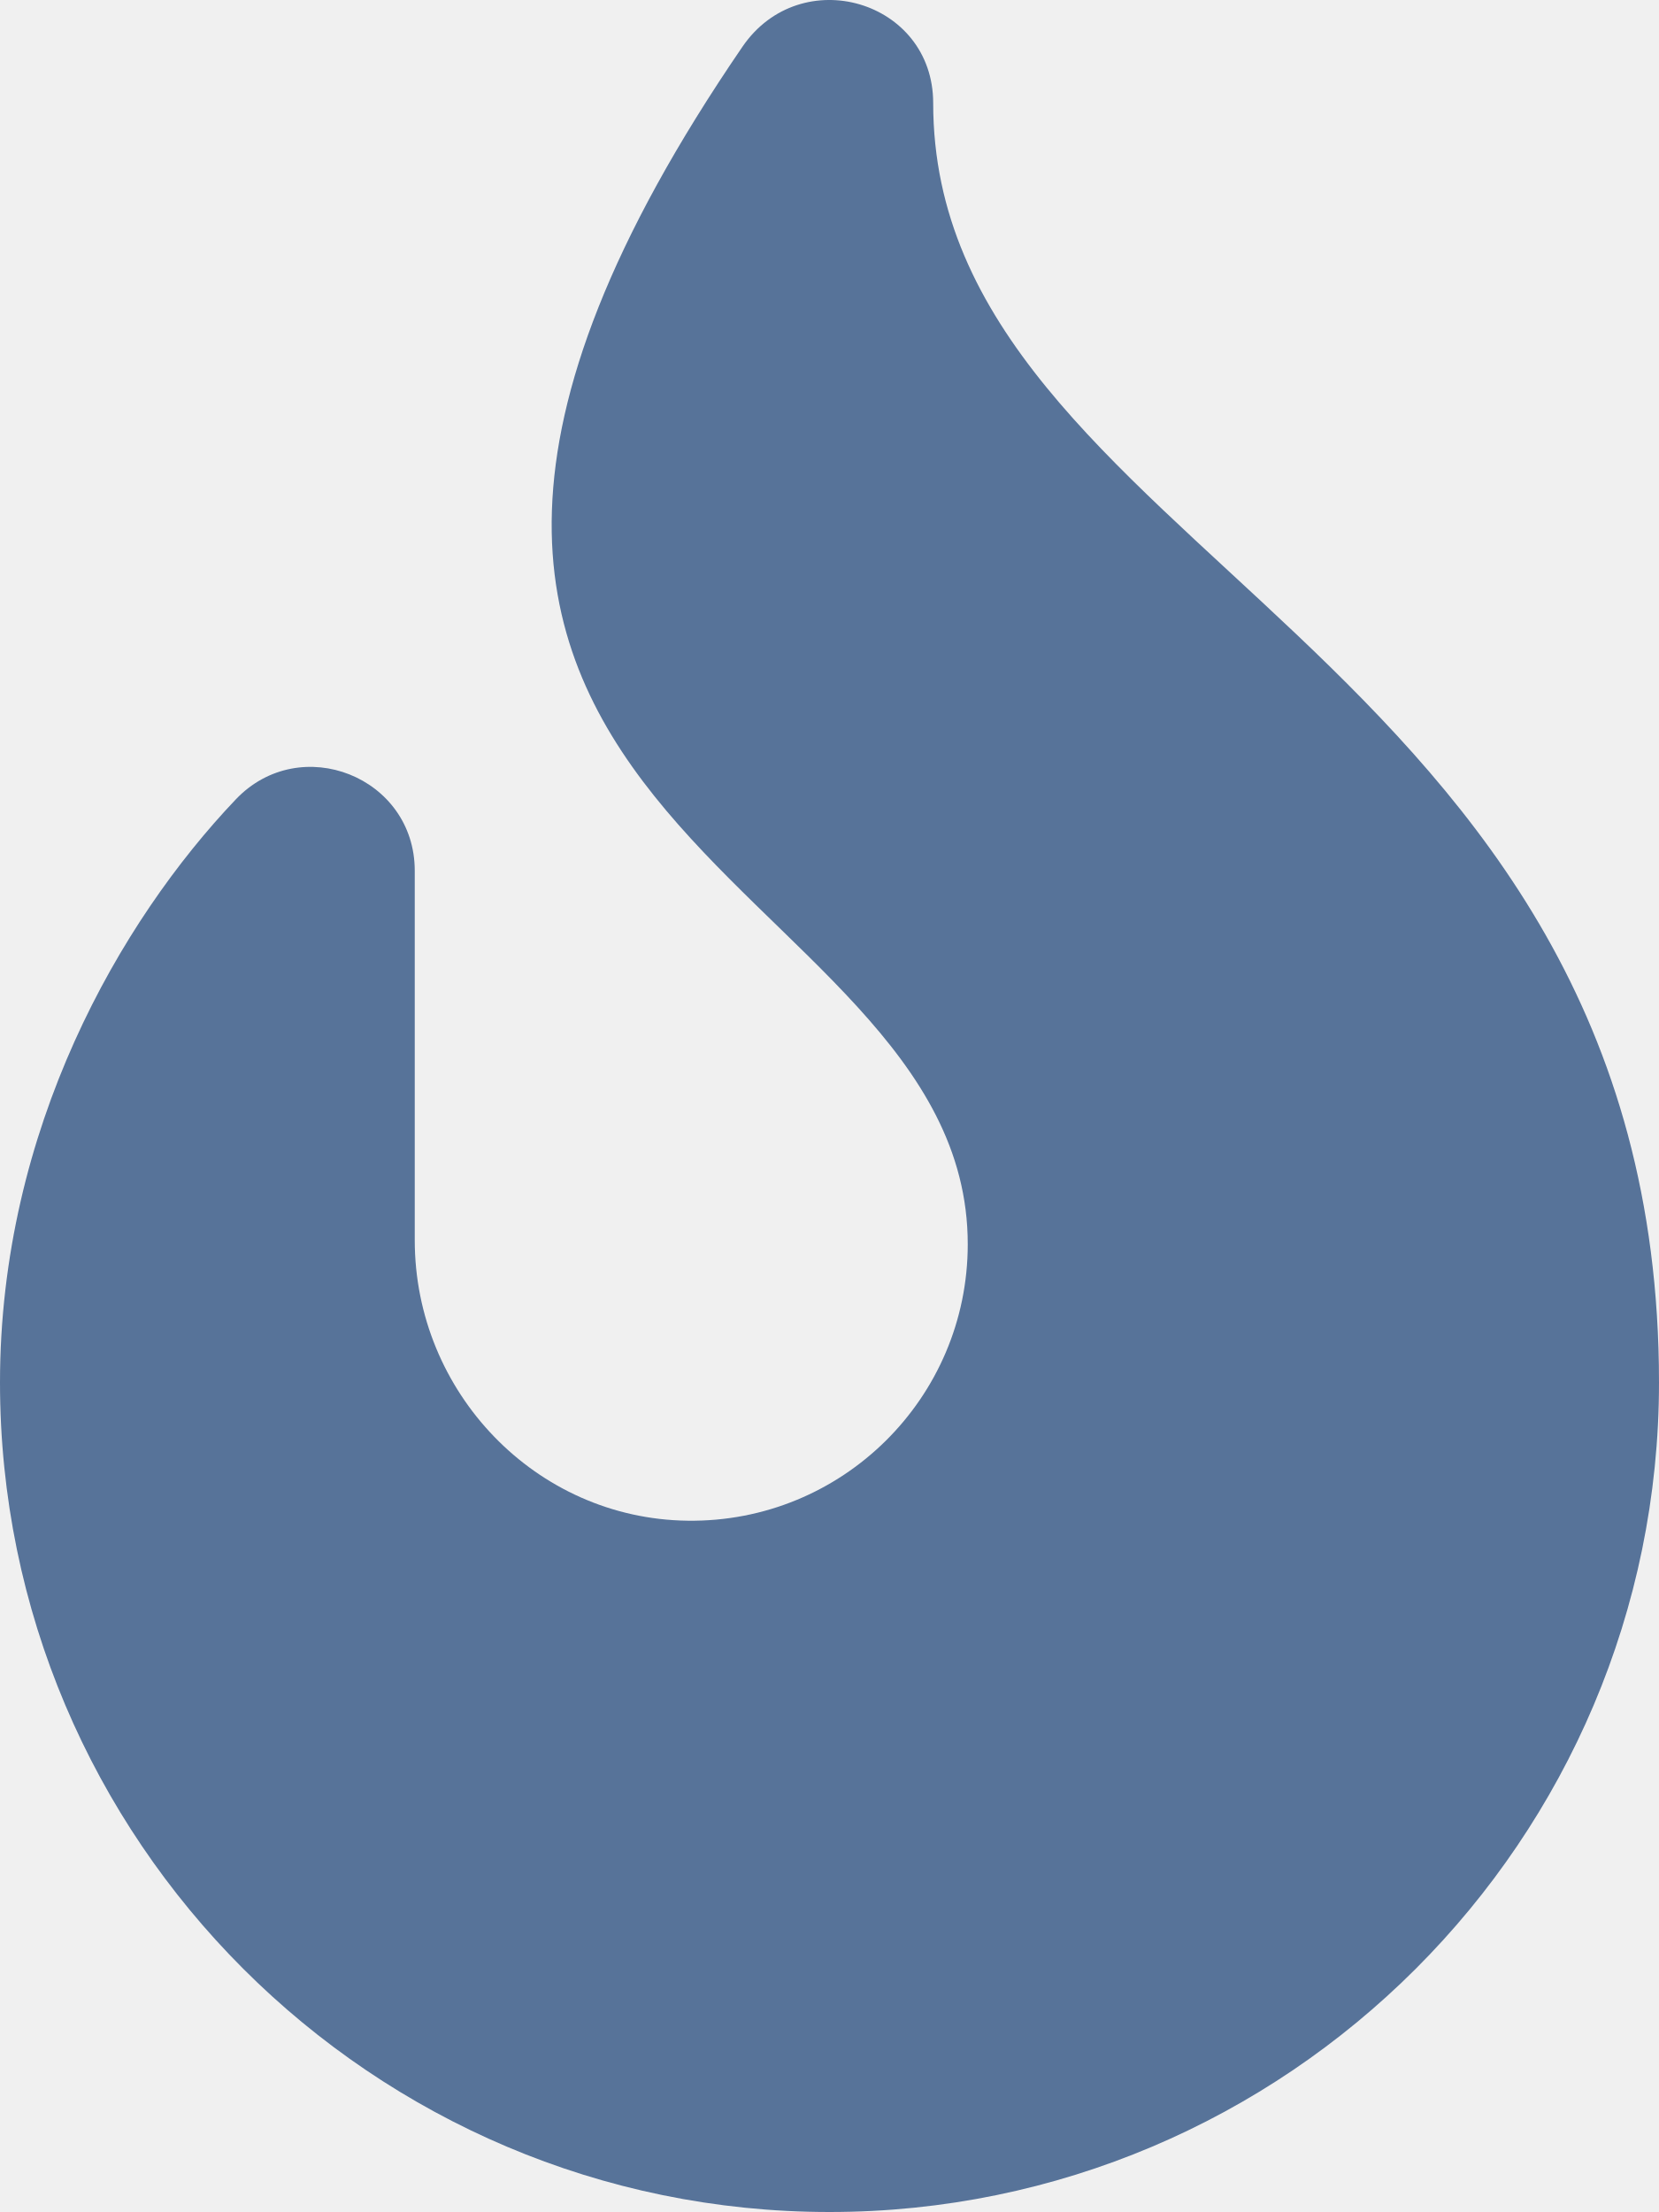
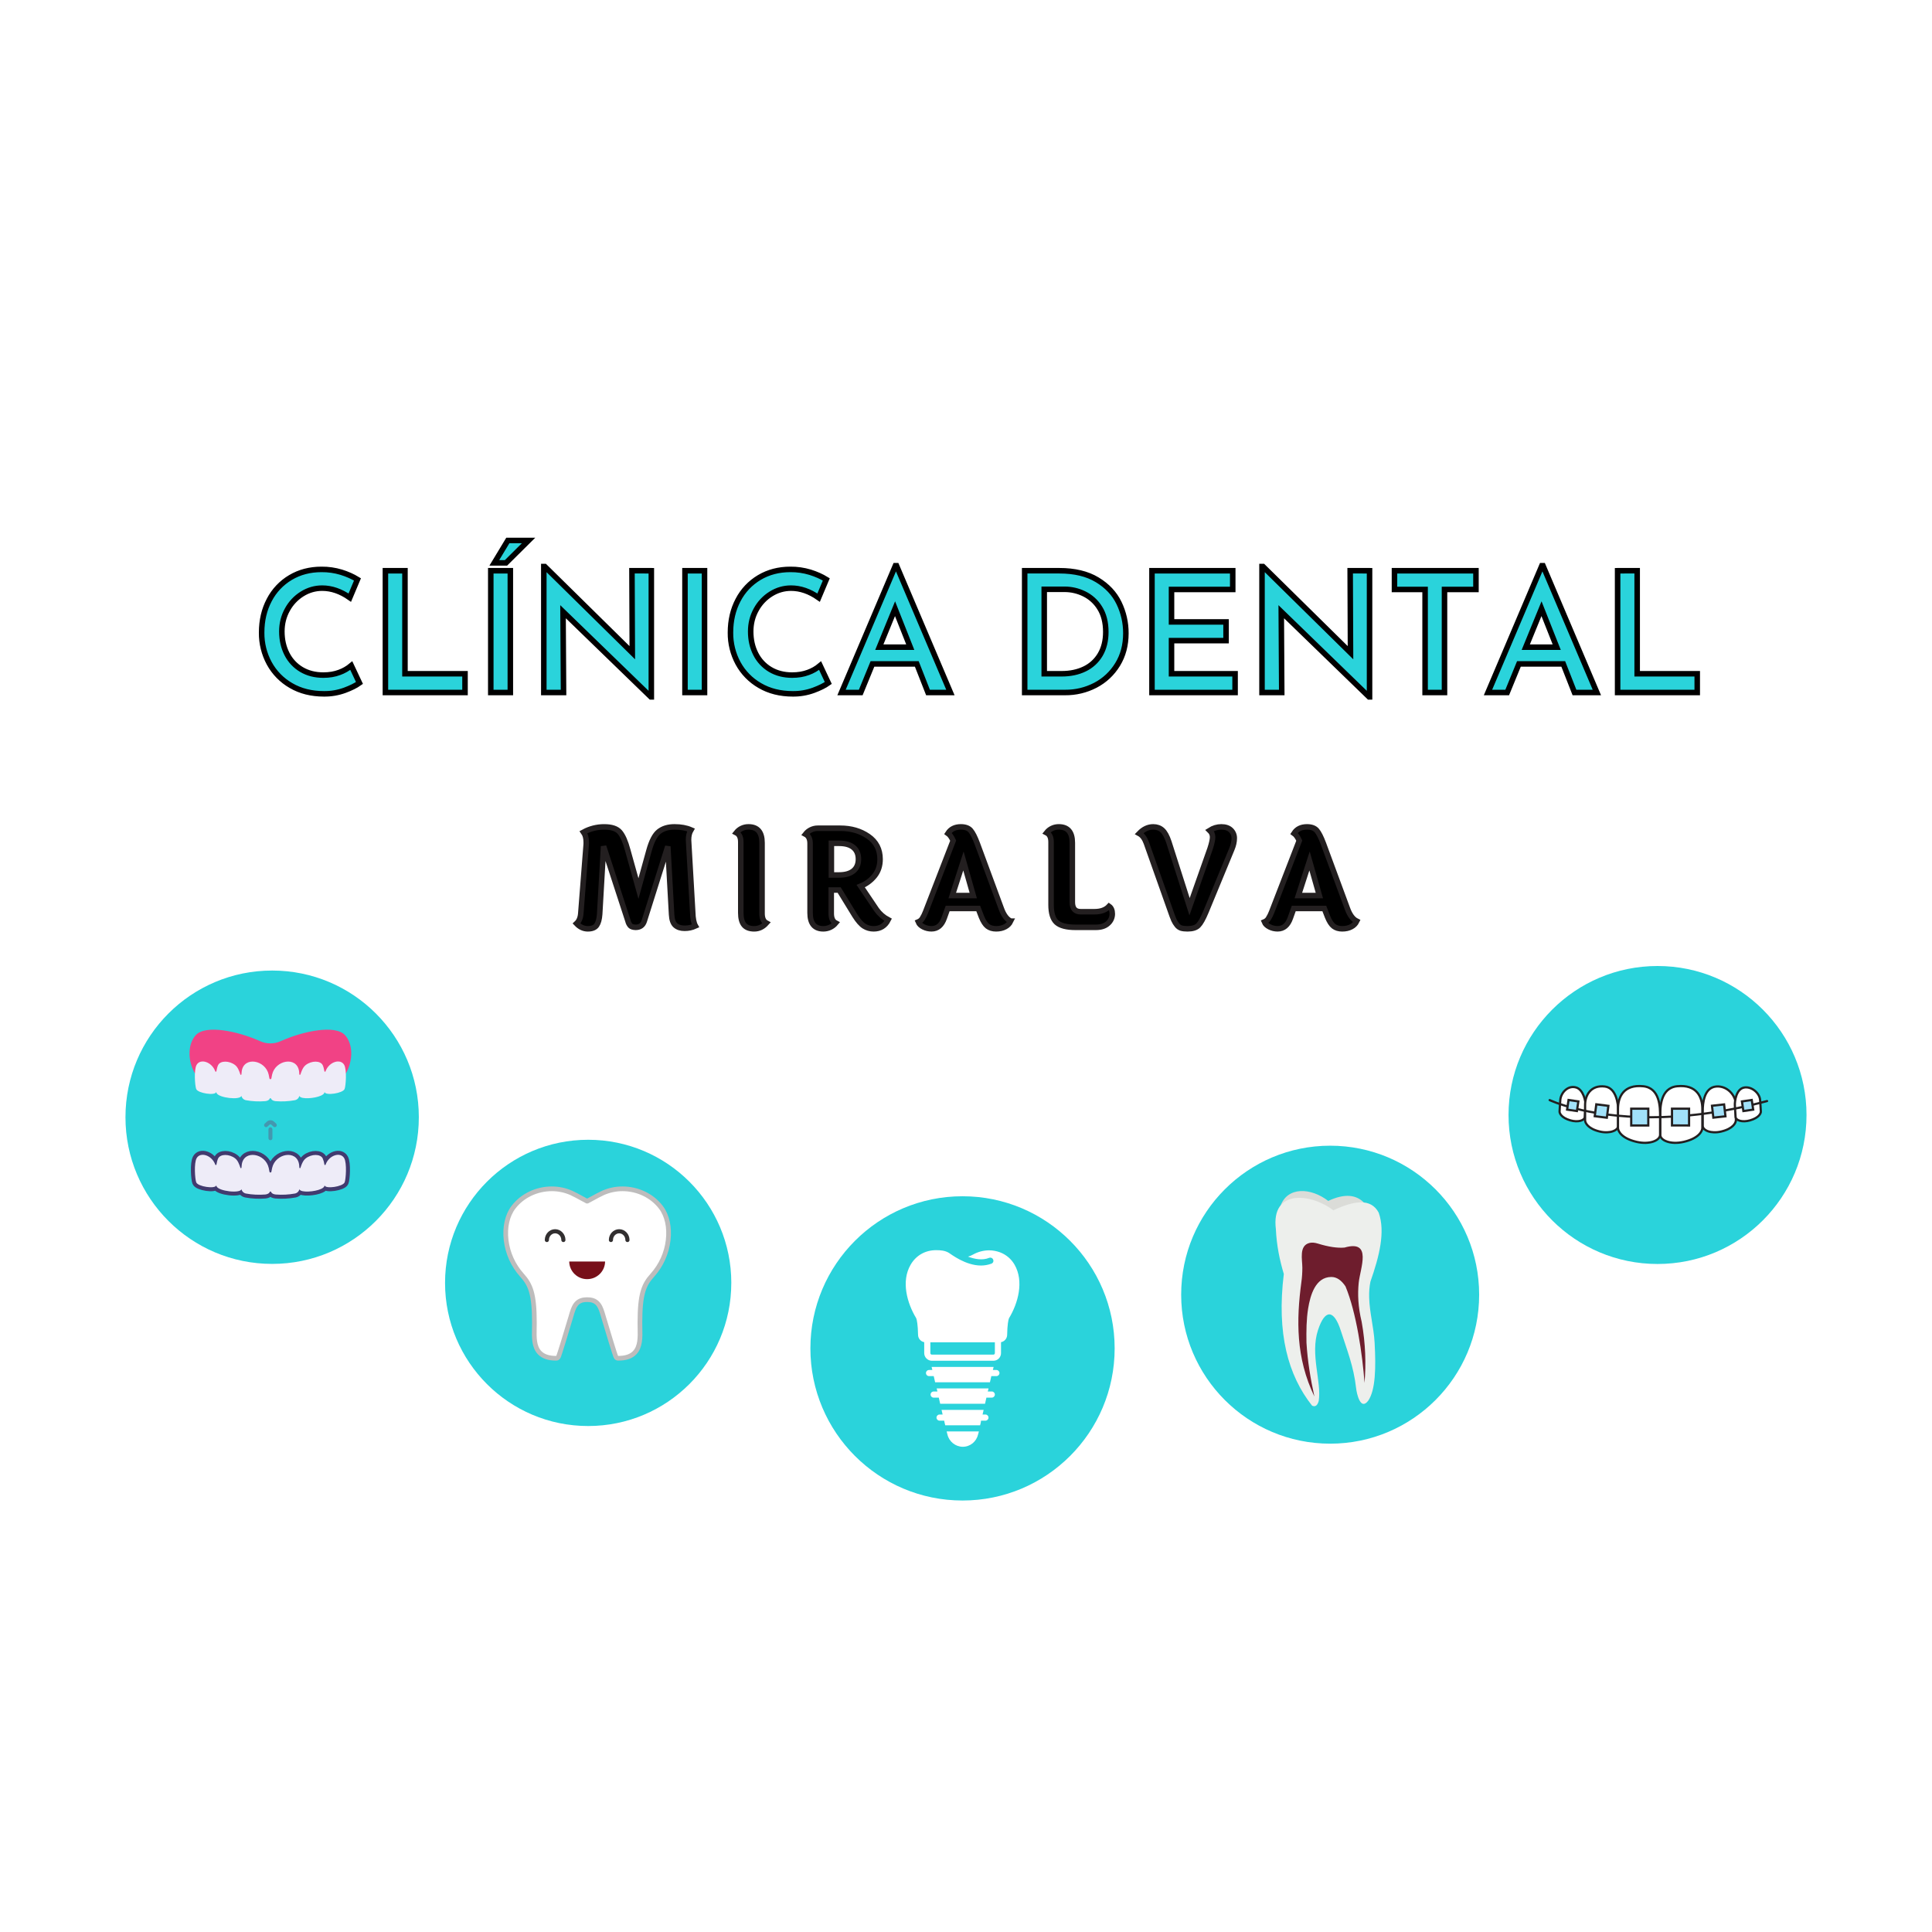
- <svg xmlns="http://www.w3.org/2000/svg" viewBox="0 0 384 512">
-   <path fill="#577399" d="M216 23.86c0-23.8-30.65-32.77-44.15-13.04C48 191.85 224 200 224 288c0 35.63-29.11 64.46-64.85 63.99-35.17-.45-63.15-29.77-63.15-64.94v-85.51c0-21.7-26.47-32.23-41.43-16.5C27.8 213.16 0 261.33 0 320c0 105.87 86.13 192 192 192s192-86.13 192-192c0-170.29-168-193-168-296.14z" />
+ <svg xmlns="http://www.w3.org/2000/svg" width="1400" height="1400" viewBox="0 0 1400 1400">
+   <path fill="#fff" d="M0 0h1400v1400H0Z" />
+   <path id="logo-title" fill="#2ad3db" stroke="#000" stroke-width="4" d="M260.48 494.9c-2.58 1.86-6.15 3.64-10.71 5.33a42.67 42.67 0 0 1-14.97 2.55c-9.14 0-17.12-2-23.94-6a41.37 41.37 0 0 1-15.75-16.1 45.72 45.72 0 0 1-5.52-22.26c0-8.81 1.84-16.69 5.52-23.64a40.72 40.72 0 0 1 15.39-16.3c6.58-3.91 14.08-5.87 22.48-5.87a48 48 0 0 1 14.36 2.06c4.41 1.38 8.3 3.11 11.7 5.2l-5.57 13.22c-6.56-4.6-13.22-6.9-20-6.9-5.18 0-10.01 1.4-14.5 4.19a30.54 30.54 0 0 0-10.72 11.39c-2.67 4.8-4 10.07-4 15.8 0 6.06 1.23 11.5 3.69 16.3a27.35 27.35 0 0 0 10.54 11.29c4.57 2.7 9.85 4.04 15.83 4.04 4.28 0 8.14-.64 11.56-1.93a28.36 28.36 0 0 0 8.68-4.97zm32.97-81.32v74.65h43.52v13.58h-57.69v-88.23zm76.36 0v88.23h-14.17v-88.23zm-3.15-5.7h-8.47l9.81-16.24h15.03zm105.32 5.7v91.39h-.35L408 443.27l.36 58.54h-14.3v-91.26h.72l63.4 62.42-.24-59.4zm38.55 0v88.23h-14.17v-88.23zm89.68 81.33c-2.58 1.85-6.15 3.63-10.71 5.32a42.67 42.67 0 0 1-14.97 2.55c-9.14 0-17.12-2-23.94-6a41.37 41.37 0 0 1-15.75-16.1 45.72 45.72 0 0 1-5.52-22.26c0-8.81 1.84-16.69 5.52-23.64a40.72 40.72 0 0 1 15.39-16.3c6.58-3.91 14.08-5.87 22.48-5.87a48 48 0 0 1 14.36 2.06c4.41 1.38 8.3 3.11 11.7 5.2l-5.57 13.22c-6.56-4.6-13.22-6.9-20-6.9-5.18 0-10.01 1.4-14.5 4.19a30.54 30.54 0 0 0-10.72 11.39c-2.67 4.8-4 10.07-4 15.8 0 6.06 1.23 11.5 3.69 16.3a27.35 27.35 0 0 0 10.54 11.29c4.58 2.7 9.85 4.04 15.83 4.04 4.28 0 8.14-.64 11.57-1.93a28.36 28.36 0 0 0 8.67-4.97zm64.13-13.82h-32.12l-8.49 20.72H609.8l39.03-91.87h.84l39.03 91.87h-16.23zm-4.73-12.12-11.03-27.88-11.4 27.88zm82.91-55.4h25.08c11.07 0 20.22 2.2 27.45 6.56 7.24 4.36 12.52 9.98 15.83 16.84a49.85 49.85 0 0 1 4.97 21.94c0 8.56-2 16.1-6 22.6s-9.36 11.52-16.06 15.04a46.6 46.6 0 0 1-21.94 5.26h-29.33zm26.78 74.66c6.3 0 11.85-1.17 16.66-3.51a26.16 26.16 0 0 0 11.28-10.36c2.7-4.56 4.06-10.04 4.06-16.42 0-6.95-1.48-12.74-4.42-17.4a27.07 27.07 0 0 0-11.28-10.23 32.28 32.28 0 0 0-14.11-3.28h-14.8v61.2zm123.99-74.65v13.58h-44.36v23.51h39.52v13.56h-39.52v24h46.06v13.58h-60.23v-88.23zm99.14 0v91.39h-.36l-63.62-61.7.35 58.54h-14.3v-91.26h.73l63.39 62.42-.24-59.4zm77.1 0v13.58h-22.79v74.65h-14.06v-74.65h-22.19v-13.58zm63.26 67.51h-32.12l-8.49 20.72h-13.93l39.03-91.87h.84l39.03 91.87h-16.23zm-4.73-12.12-11.03-27.88-11.4 27.88zm58.3-55.4v74.66h43.52v13.58h-57.7v-88.23zm0 0" />
+   <path id="logo-subtitle" stroke="#231f20" stroke-width="4" d="M503.92 671a18.56 18.56 0 0 1-7.86 1.67c-2.82 0-5.05-.73-6.69-2.2-1.62-1.47-2.52-4.06-2.71-7.76l-2.74-49.37-17.08 54.16c-.97 2.98-3.05 4.48-6.24 4.48-1.82-.07-3.1-.46-3.8-1.17a7.84 7.84 0 0 1-1.75-3.43l-17.67-54.13-2.83 49.18c-.26 3.63-.99 6.31-2.2 8.05-1.2 1.71-3.34 2.57-6.4 2.57-3.05 0-5.77-1.27-8.17-3.81 1.9-1.75 2.93-4.35 3.12-7.8l3.9-49.84v-1.28c0-3.05-.64-5.49-1.95-7.32a31.04 31.04 0 0 1 15.03-3.8c5.34 0 9.1 1.26 11.27 3.8s4.07 6.84 5.69 12.89l7.81 27.98 7.62-27.5c1.88-6.83 4.26-11.4 7.15-13.7 2.9-2.32 6.68-3.48 11.33-3.48 4.66 0 8.63.73 11.93 2.17-1.15 1.94-1.73 4.34-1.73 7.22 0 .57.03 1.22.1 1.95l2.92 50.51c.13 4.56.78 7.88 1.95 9.96zm48.29-60.28v51.2c0 3.51 1.04 5.82 3.12 6.94-2.48 2.79-5.41 4.19-8.8 4.19-3.37 0-5.84-.95-7.4-2.84-1.55-1.89-2.33-4.8-2.33-8.76v-51.32c0-3.39-1.08-5.63-3.24-6.72a11.1 11.1 0 0 1 8.88-4.22c6.51 0 9.77 3.85 9.77 11.53zm50.24.38v22.94h5.54c4.56 0 8.04-1 10.44-2.98 2.4-1.99 3.62-4.81 3.62-8.48 0-3.68-1.21-6.52-3.62-8.5-2.4-1.99-5.88-2.98-10.44-2.98zm41.15 55.42c-2.2 4.35-5.72 6.53-10.53 6.53a12.8 12.8 0 0 1-6.93-1.96c-2.08-1.3-4.32-3.86-6.74-7.69l-11.31-18.46h-5.74v16.99c0 3.5 1.07 5.81 3.21 6.93a11.58 11.58 0 0 1-8.97 4.19c-6.39 0-9.58-3.87-9.58-11.6V611.2c0-3.32-1.1-5.56-3.3-6.72a11.27 11.27 0 0 1 8.97-4.31h16.2c7.87 0 14.65 1.97 20.33 5.9 5.69 3.94 8.53 9.45 8.53 16.54 0 4.62-1.27 8.57-3.81 11.86a24.83 24.83 0 0 1-10.22 7.66l11.5 17.06a24.23 24.23 0 0 0 8.39 7.33zm46.44-17.57h15.22l-7.12-25.06zm42.32 18.55a8.84 8.84 0 0 1-3.95 4.05c-1.84 1-4.03 1.5-6.57 1.5s-4.63-.64-6.27-1.9c-1.62-1.28-3.08-3.53-4.38-6.77l-2.33-6.05H686.7l-2.43 6.81c-1.83 5.27-4.91 7.9-9.26 7.9-2.08 0-4.05-.46-5.91-1.4-1.86-.95-3.08-2.14-3.67-3.57a6.33 6.33 0 0 0 2.79-2.29 27.49 27.49 0 0 0 2.5-5.02l19.98-51.61c-1.16-2.54-2.42-4.3-3.79-5.26 2.02-3.13 5.14-4.7 9.36-4.7 3.26 0 5.63.89 7.12 2.65 1.5 1.76 3.1 4.91 4.8 9.45l17.45 47.23c1.68 4.62 3.92 7.61 6.71 8.98zm29.28-11.81v-45.56c0-3.39-1.08-5.63-3.23-6.72a11.1 11.1 0 0 1 8.88-4.22c6.5 0 9.76 3.85 9.76 11.53v43.01c0 4.62 2.02 6.93 6.05 6.93h10.05c4.6 0 8.12-1.3 10.53-3.9 1.56 1.1 2.33 2.95 2.33 5.52a9.09 9.09 0 0 1-3.07 6.77c-2.05 1.95-5.02 2.93-8.93 2.93h-14.62c-6.51 0-11.1-1.2-13.77-3.6-2.65-2.41-3.98-6.65-3.98-12.7zm114.91-53.95c2.67-1.7 5.5-2.55 8.48-2.55 3 0 5.31.79 6.93 2.36a7.9 7.9 0 0 1 2.43 5.96c0 2.4-.58 4.99-1.74 7.78l-18.74 45.37c-2.08 5-3.94 8.32-5.58 9.96-1.61 1.62-4.21 2.43-7.78 2.43-1.9 0-3.4-.17-4.55-.5a6.32 6.32 0 0 1-3.12-2.22 16.95 16.95 0 0 1-2.24-3.62 82.11 82.11 0 0 1-2.29-6.05l-17.64-49.75c-1.24-3.44-2.97-5.75-5.17-6.93 3.05-3.19 6.43-4.79 10.14-4.79 2.65 0 4.86.8 6.62 2.4 1.77 1.6 3.33 4.44 4.7 8.54l15 46.91 14.84-42.03c1.24-3.78 1.85-6.6 1.85-8.43 0-1.86-.71-3.47-2.14-4.84zm64.29 47.2h15.22l-7.12-25.05zm42.32 18.56a8.84 8.84 0 0 1-3.95 4.05c-1.85 1-4.04 1.5-6.58 1.5s-4.63-.64-6.26-1.9c-1.62-1.28-3.08-3.53-4.38-6.77l-2.34-6.05H937.5l-2.43 6.81c-1.82 5.27-4.91 7.9-9.26 7.9-2.08 0-4.05-.46-5.9-1.4-1.86-.95-3.09-2.14-3.67-3.57a6.33 6.33 0 0 0 2.78-2.29 27.49 27.49 0 0 0 2.5-5.02l19.98-51.61c-1.15-2.54-2.42-4.3-3.78-5.26 2.01-3.13 5.13-4.7 9.36-4.7 3.25 0 5.63.89 7.12 2.65 1.5 1.76 3.09 4.91 4.79 9.45l17.45 47.23c1.69 4.62 3.92 7.61 6.72 8.98z" />
+   <g id="logo-dots">
+     <g id="logo-dot-1">
+       <path fill="#2ad3db" d="M303.5 809.58c0 58.7-47.59 106.29-106.29 106.29S90.92 868.28 90.92 809.58s47.59-106.29 106.3-106.29c58.7 0 106.28 47.59 106.28 106.3z" />
+       <path fill="#4497af" d="M192.81 816.8c-.4 0-.8-.18-1.08-.52a1.53 1.53 0 0 1 .13-2.1l1.57-1.42a3.77 3.77 0 0 1 5.13.03l1.52 1.4c.59.55.64 1.5.1 2.1a1.4 1.4 0 0 1-2.02.12l-1.51-1.4a.97.97 0 0 0-1.32-.01l-1.57 1.42c-.28.25-.61.37-.95.37M195.96 826.24c-.79 0-1.43-.67-1.43-1.5v-6.36c0-.82.64-1.49 1.43-1.49.8 0 1.44.67 1.44 1.5v6.36c0 .82-.64 1.49-1.44 1.49" />
+       <path fill="#f14285" d="M250 750.1c-7.04-7.72-30.22-3-46.68 4.4a17.97 17.97 0 0 1-14.77 0c-16.46-7.4-39.64-12.12-46.68-4.4-5.62 6.17-6.24 17.83-.62 27.76 37.23 18.5 73.69 18.51 109.37 0 5.62-9.93 5-21.6-.62-27.76" />
+       <path fill="#eeecf8" d="M249.7 789.15c-1.25 3.12-13.86 4.96-14.5 2.2a6.3 6.3 0 0 1-.2.63c-1.2 2.86-11.04 4.54-15.68 3.58-1.31-.28-2.21-.75-2.38-1.47v-.05a4.1 4.1 0 0 1-3.28 3.21 53.24 53.24 0 0 1-13.9.7c-1.03-.1-2.72-.52-3.2-1.63-.34-.76-.91-.76-1.25 0-.49 1.1-2.17 1.54-3.2 1.62-4.36.38-9.65.14-13.9-.69a4.1 4.1 0 0 1-3.28-3.2v.04c-.81 3.27-16.52 1.55-18.06-2.11a6.37 6.37 0 0 1-.2-.64c-.64 2.77-13.25.93-14.5-2.2-.91-2.26-1.75-13.9.28-17.48 2.74-4.86 11.1-2.18 13.53 4.65.15.44.75.4.83-.07.3-1.81.72-3.4 1.26-4.47 1.66-3.27 8-3.3 12.28 0 1.98 1.53 2.98 4.24 3.83 6.83.14.42.73.35.77-.1.07-.97.15-1.92.25-2.5 1.78-10.68 17.13-7.87 19.5 2.7.2.88.38 1.78.53 2.69a.7.7 0 0 0 .7.62.7.7 0 0 0 .71-.62c.15-.9.33-1.81.53-2.68 2.37-10.58 17.72-13.39 19.5-2.72.05.28.09.65.14 1.06v.1c.04.42.08.88.1 1.35.05.45.64.52.77.1.23-.66.45-1.32.7-1.97.73-1.91 1.66-3.72 3.14-4.86 4.28-3.3 10.62-3.27 12.28 0 .54 1.07.96 2.66 1.26 4.47.08.47.68.51.84.07 2.42-6.83 10.78-9.5 13.52-4.65 2.02 3.58 1.2 15.22.28 17.49" />
+       <path fill="#eeecf8" stroke="#423b6f" stroke-width="5.8" paint-order="stroke fill markers" d="M249.73 856.78c-1.25 3.12-13.86 4.97-14.5 2.2a6.4 6.4 0 0 1-.2.63c-1.2 2.86-11.04 4.54-15.68 3.58-1.31-.27-2.21-.75-2.38-1.46v-.05a4.12 4.12 0 0 1-3.28 3.2 53.43 53.43 0 0 1-13.9.7c-1.03-.1-2.72-.52-3.2-1.63-.34-.76-.91-.76-1.25 0-.49 1.11-2.17 1.54-3.2 1.63-4.36.37-9.65.14-13.9-.7a4.12 4.12 0 0 1-3.28-3.2v.05c-.81 3.26-16.52 1.54-18.06-2.12l-.2-.64c-.64 2.78-13.25.93-14.5-2.19-.91-2.27-1.75-13.9.28-17.5 2.74-4.85 11.1-2.16 13.52 4.67.16.43.76.4.84-.07.3-1.82.72-3.4 1.26-4.48 1.66-3.27 8-3.3 12.28 0 1.98 1.52 2.98 4.24 3.83 6.83.14.43.73.36.77-.1.07-.97.15-1.92.25-2.5 1.78-10.67 17.13-7.87 19.5 2.7.2.88.37 1.78.53 2.69a.7.7 0 0 0 .7.62.7.7 0 0 0 .71-.62c.16-.9.33-1.8.53-2.68 2.37-10.58 17.72-13.38 19.5-2.71.05.27.09.64.13 1.05v.1c.05.43.1.88.12 1.35.04.46.63.53.76.1.23-.66.45-1.32.7-1.97.73-1.91 1.66-3.72 3.14-4.86 4.28-3.3 10.62-3.27 12.28 0a16.6 16.6 0 0 1 1.26 4.48c.08.46.68.5.84.07 2.41-6.83 10.78-9.52 13.51-4.66 2.03 3.58 1.2 15.22.3 17.5" />
+     </g>
+     <g id="logo-dot-2">
+       <path fill="#2ad3db" d="M529.92 929.64c0 57.28-46.44 103.71-103.72 103.71S322.5 986.92 322.5 929.64c0-57.28 46.43-103.72 103.71-103.72 57.28 0 103.72 46.44 103.72 103.72z" />
+       <path fill="#fff" stroke="#bdbcbc" stroke-width="3.4" d="M447.94 984.25c-1.3 0-1.67-1.05-2-2a96.8 96.8 0 0 1-.79-2.34c-.59-1.81-1.4-4.39-2.4-7.64-1.93-6.28-4.12-13.55-5.4-17.87l-.3-1.03c-1.73-5.92-3.37-11.51-11.06-11.58l-.32.01h-.15l-.56-.01c-7.7.07-9.32 5.66-11.05 11.58l-.3 1.03a2057.1 2057.1 0 0 1-5.4 17.87c-1.01 3.25-1.82 5.82-2.4 7.64-.34 1.02-.6 1.81-.8 2.35-.33.93-.7 2-2 2-5.38 0-9.27-1.3-11.88-3.94-4.24-4.3-4.09-11.24-3.94-17.96.03-1.22.05-2.48.05-3.7 0-21.1-2.79-27.74-9.04-34.64a46.16 46.16 0 0 1-11.45-25.4c-1.09-9.21.82-17.86 5.25-23.7 6.37-8.43 16.79-13.46 27.86-13.46 4.95 0 9.72 1.01 14.2 3 2.24 1 5.36 2.72 7.87 4.1 1.3.73 2.75 1.53 3.33 1.8h.43c.58-.27 2.03-1.07 3.33-1.8 2.51-1.38 5.64-3.1 7.87-4.1a34.7 34.7 0 0 1 14.2-3c11.08 0 21.49 5.03 27.86 13.45 4.43 5.85 6.34 14.5 5.24 23.72a46.16 46.16 0 0 1-11.44 25.4c-6.25 6.9-9.04 13.53-9.04 34.63 0 1.22.02 2.49.05 3.71.15 6.71.3 13.66-3.94 17.95-2.6 2.65-6.5 3.93-11.88 3.93" />
+       <path fill="#fff" stroke="#322f30" stroke-linecap="round" stroke-width="3" d="M442.7 898.55c0-3.5 2.69-6.33 5.98-6.33 3.31 0 5.99 2.84 5.99 6.33M396.28 898.55c0-3.5 2.68-6.33 5.98-6.33 3.3 0 5.99 2.84 5.99 6.33" />
+       <path fill="#770f19" d="M412.48 914.14a12.94 12.94 0 0 0 13 12.77c7.13 0 12.92-5.7 12.99-12.77h-25.99" />
+     </g>
+     <g id="logo-dot-3">
+       <path fill="#2ad3db" d="M807.72 977.09c0 60.88-49.35 110.24-110.24 110.24-60.88 0-110.24-49.36-110.24-110.24 0-60.88 49.36-110.24 110.24-110.24 60.89 0 110.24 49.36 110.24 110.24z" />
+       <path fill="#fff" d="M704.55 1037.26h-18.58l.55 2.12a11.52 11.52 0 0 0 11.13 9.01c5.35 0 9.9-3.67 11.13-9.01l.56-2.12h-1.9zM714.24 1025.02H712l.78-3.34h-30.5l.78 3.34h-2.22c-1.23 0-2.23 1-2.23 2.22 0 1.23 1 2.23 2.23 2.23h3.34l.33 1.56.44 1.78h25.27l.45-1.78.22-1.56h3.34a2.23 2.23 0 0 0 0-4.45zM718.69 1008.32h-2.9l.56-2.22h-37.62l.56 2.22h-2.9a2.23 2.23 0 0 0 0 4.45h3.9l1 4.46h32.5l1-4.46h3.9c1.22 0 2.23-1 2.23-2.22 0-1.23-1-2.23-2.23-2.23zM722.03 992.74h-2.56l.55-2.23h-44.96l.56 2.23h-2.56a2.23 2.23 0 0 0 0 4.45h3.56l1 4.45H717.35l1-4.45h3.68c1.22 0 2.22-1 2.22-2.22 0-1.23-1-2.23-2.22-2.23zM735.16 916.39a20.48 20.48 0 0 0-10.46-8.9 23.16 23.16 0 0 0-7.9-1.46c-4.12 0-8.24 1.12-11.8 3.12a14.1 14.1 0 0 1-3.56 1.45c4.78 1.78 10.35 2.9 15.36.89a2.22 2.22 0 0 1 2.9 1.33 2.18 2.18 0 0 1-1.34 2.9c-2.45.89-5.01 1.33-7.46 1.33-11.35 0-21.7-8.23-23.38-9.23-2.78-1.67-6.12-1.9-9.23-1.9-7.8 0-14.47 3.79-18.37 10.47-7.12 12.13-2.56 28.04 4 38.84.45.9 1.23 4.9 1.34 12.02 0 2.67 2 4.9 4.46 5.34v7.9a5.58 5.58 0 0 0 5.56 5.57h44.52a5.51 5.51 0 0 0 5.57-5.56v-7.9a5.48 5.48 0 0 0 4.45-5.35c.11-7.12.89-11.13 1.34-12.02 6.56-10.8 11.01-26.71 4-38.84zm-14.24 64.1c0 .67-.45 1.12-1.12 1.12h-44.52c-.67 0-1.11-.45-1.11-1.11v-7.8h46.75z" />
+     </g>
+     <g id="logo-dot-4">
+       <path fill="#2ad3db" d="M1071.85 938.18c0 59.62-48.34 107.96-107.96 107.96-59.63 0-107.97-48.34-107.97-107.96 0-59.63 48.34-107.97 107.97-107.97 59.62 0 107.96 48.34 107.96 107.97z" />
+       <path fill="#dbdcd8" fill-rule="evenodd" d="M988.74 871.83c-5.8-6.19-14.28-7.19-26.25-1.6-12.5-9.66-29.67-10.6-34.63 3.76 7.87-9.79 26.67-5.52 38.28 3.46 8.66-4.05 16.48-6.44 22.6-5.62" />
+       <path fill="#edefec" fill-rule="evenodd" d="M930.3 923.18c-5.3 43.12 3.1 73.45 20.47 95.41 2.08.97 3.79.27 4.82-3.36 2.2-14.02-6.36-33.75-.5-51.46 5.12-15.55 11.62-14.78 16.5.46 4.56 14.28 9.26 25.62 11.08 41.57.48 4.3 3.23 16.63 8.8 9.19 5.27-7.7 5.65-23.68 4.63-42-.64-11.42-3.67-21.77-3.95-32.69-.12-4.06.16-7.94.92-11.6 6.47-18.43 10.88-36.06 5.99-49.98-5.68-10.71-18.02-8.63-32.89-1.7-15.9-12.28-45.32-15.75-41.62 13.71.54 11.9 2.77 22.46 5.75 32.45" />
+       <path fill="#6e1d2d" fill-rule="evenodd" d="M952.46 1011.95c-13.5-28.02-13.1-55.54-9.43-82.92.47-3.34.7-6.8.7-10.34 0-6.02-2.59-16.1 5.23-18.02 1.69-.4 3.7-.25 6.03.48 7.84 2.42 14.24 3.34 19.32 2.88 20.32-5.88 11.32 14.88 10.25 25.6-.83 8.26-.44 17.45 2.16 28.25 2.86 15.96 3.2 30.5 2.08 44.22-1.53-20.57-5.9-50.92-13.8-69.94-2.91-4.36-6.3-6.86-10.34-6.82-11.43.1-15.16 13.17-16.73 22.82-1.28 7.82-1.36 16.28-1.21 24.85.8 13.34 2.94 26.25 5.74 38.94" />
+     </g>
+     <g id="logo-dot-5">
+       <path fill="#2ad3db" d="M1309.07 807.97c0 59.62-48.34 107.96-107.96 107.96-59.63 0-107.97-48.34-107.97-107.96 0-59.63 48.34-107.97 107.97-107.97 59.63 0 107.96 48.34 107.96 107.97z" />
+       <g fill="#fff" stroke="#231f20" stroke-width="1.6">
+         <path d="M1203.06 822.3v-13.6c0-6.04.01-20.37 12.3-21.57 14.14-1.4 18.23 7.7 18.23 16.49v13.77c0 2.18-2.52 7.52-13.52 10.05-9.53 2.2-17.01-1.07-17.01-5.14M1233.87 815.8v-11.02c0-4.88.81-16.61 9.67-17.45 7.92-.74 14.34 6.24 14.34 13.34v11.15c0 1.77-1.98 6.08-10.63 8.13-7.5 1.77-13.38-.87-13.38-4.16" />
+         <path d="m1257.67 809.43-.51-8.07c-.23-3.58 1-12.15 6.63-13.27 5.35-1.05 11.34 3.9 11.67 9.1l.52 8.19c.09 1.3-1.24 4.55-7.8 6.47-5.7 1.65-10.35 0-10.51-2.42M1148.43 809.43l.51-8.07c.23-3.58-1.72-11.67-6.63-13.27-6.19-2-11.33 3.9-11.67 9.1l-.52 8.19c-.08 1.3 1.24 4.55 7.8 6.47 5.7 1.65 10.35 0 10.5-2.42" />
+         <path d="M1172.63 815.8v-11.02c0-4.88-1.44-16.43-9.68-17.45-10.11-1.24-14.33 6.24-14.33 13.34v11.15c0 1.77 1.98 6.08 10.62 8.13 7.5 1.77 13.39-.87 13.39-4.16" />
+         <path d="M1202.97 822.3v-13.6c0-6.04 0-20.37-12.3-21.57-14.14-1.4-18.22 7.7-18.22 16.49v13.77c0 2.18 2.51 7.52 13.5 10.05 9.54 2.2 17.02-1.07 17.02-5.14" />
+       </g>
+       <path fill="#231f20" d="M1122.58 797.88c.09.04 26.18 12.5 73.77 12.5 23.19 0 51.48-2.95 84.34-11.75a.78.78 0 0 0 .57-.97.8.8 0 0 0-.99-.55c-32.73 8.76-60.87 11.7-83.92 11.7-23.65 0-41.94-3.09-54.3-6.18a139.11 139.11 0 0 1-14.04-4.25 82.97 82.97 0 0 1-4.66-1.88l-.05-.02-.01-.01a.8.8 0 0 0-1.08.36c-.19.4-.02.86.37 1.05" />
+       <g fill="#a1e1f9" stroke="#231f20" stroke-width="1.6">
+         <path d="m1142.68 805.1-7.11-1.03 1.06-6.98 7.1 1.04zM1155.61 808.83l1.13-8.6 8.76 1.11-1.12 8.6zM1194.41 815.55h-12.37V803.4h12.37zM1223.96 815.55V803.4h-12.37v12.14zM1250.33 808.92l-.98-8.62-8.78.96.98 8.62zM1270.43 804.07l-1.05-6.98-7.11 1.05 1.06 6.97z" />
+       </g>
+     </g>
+   </g>
</svg>
